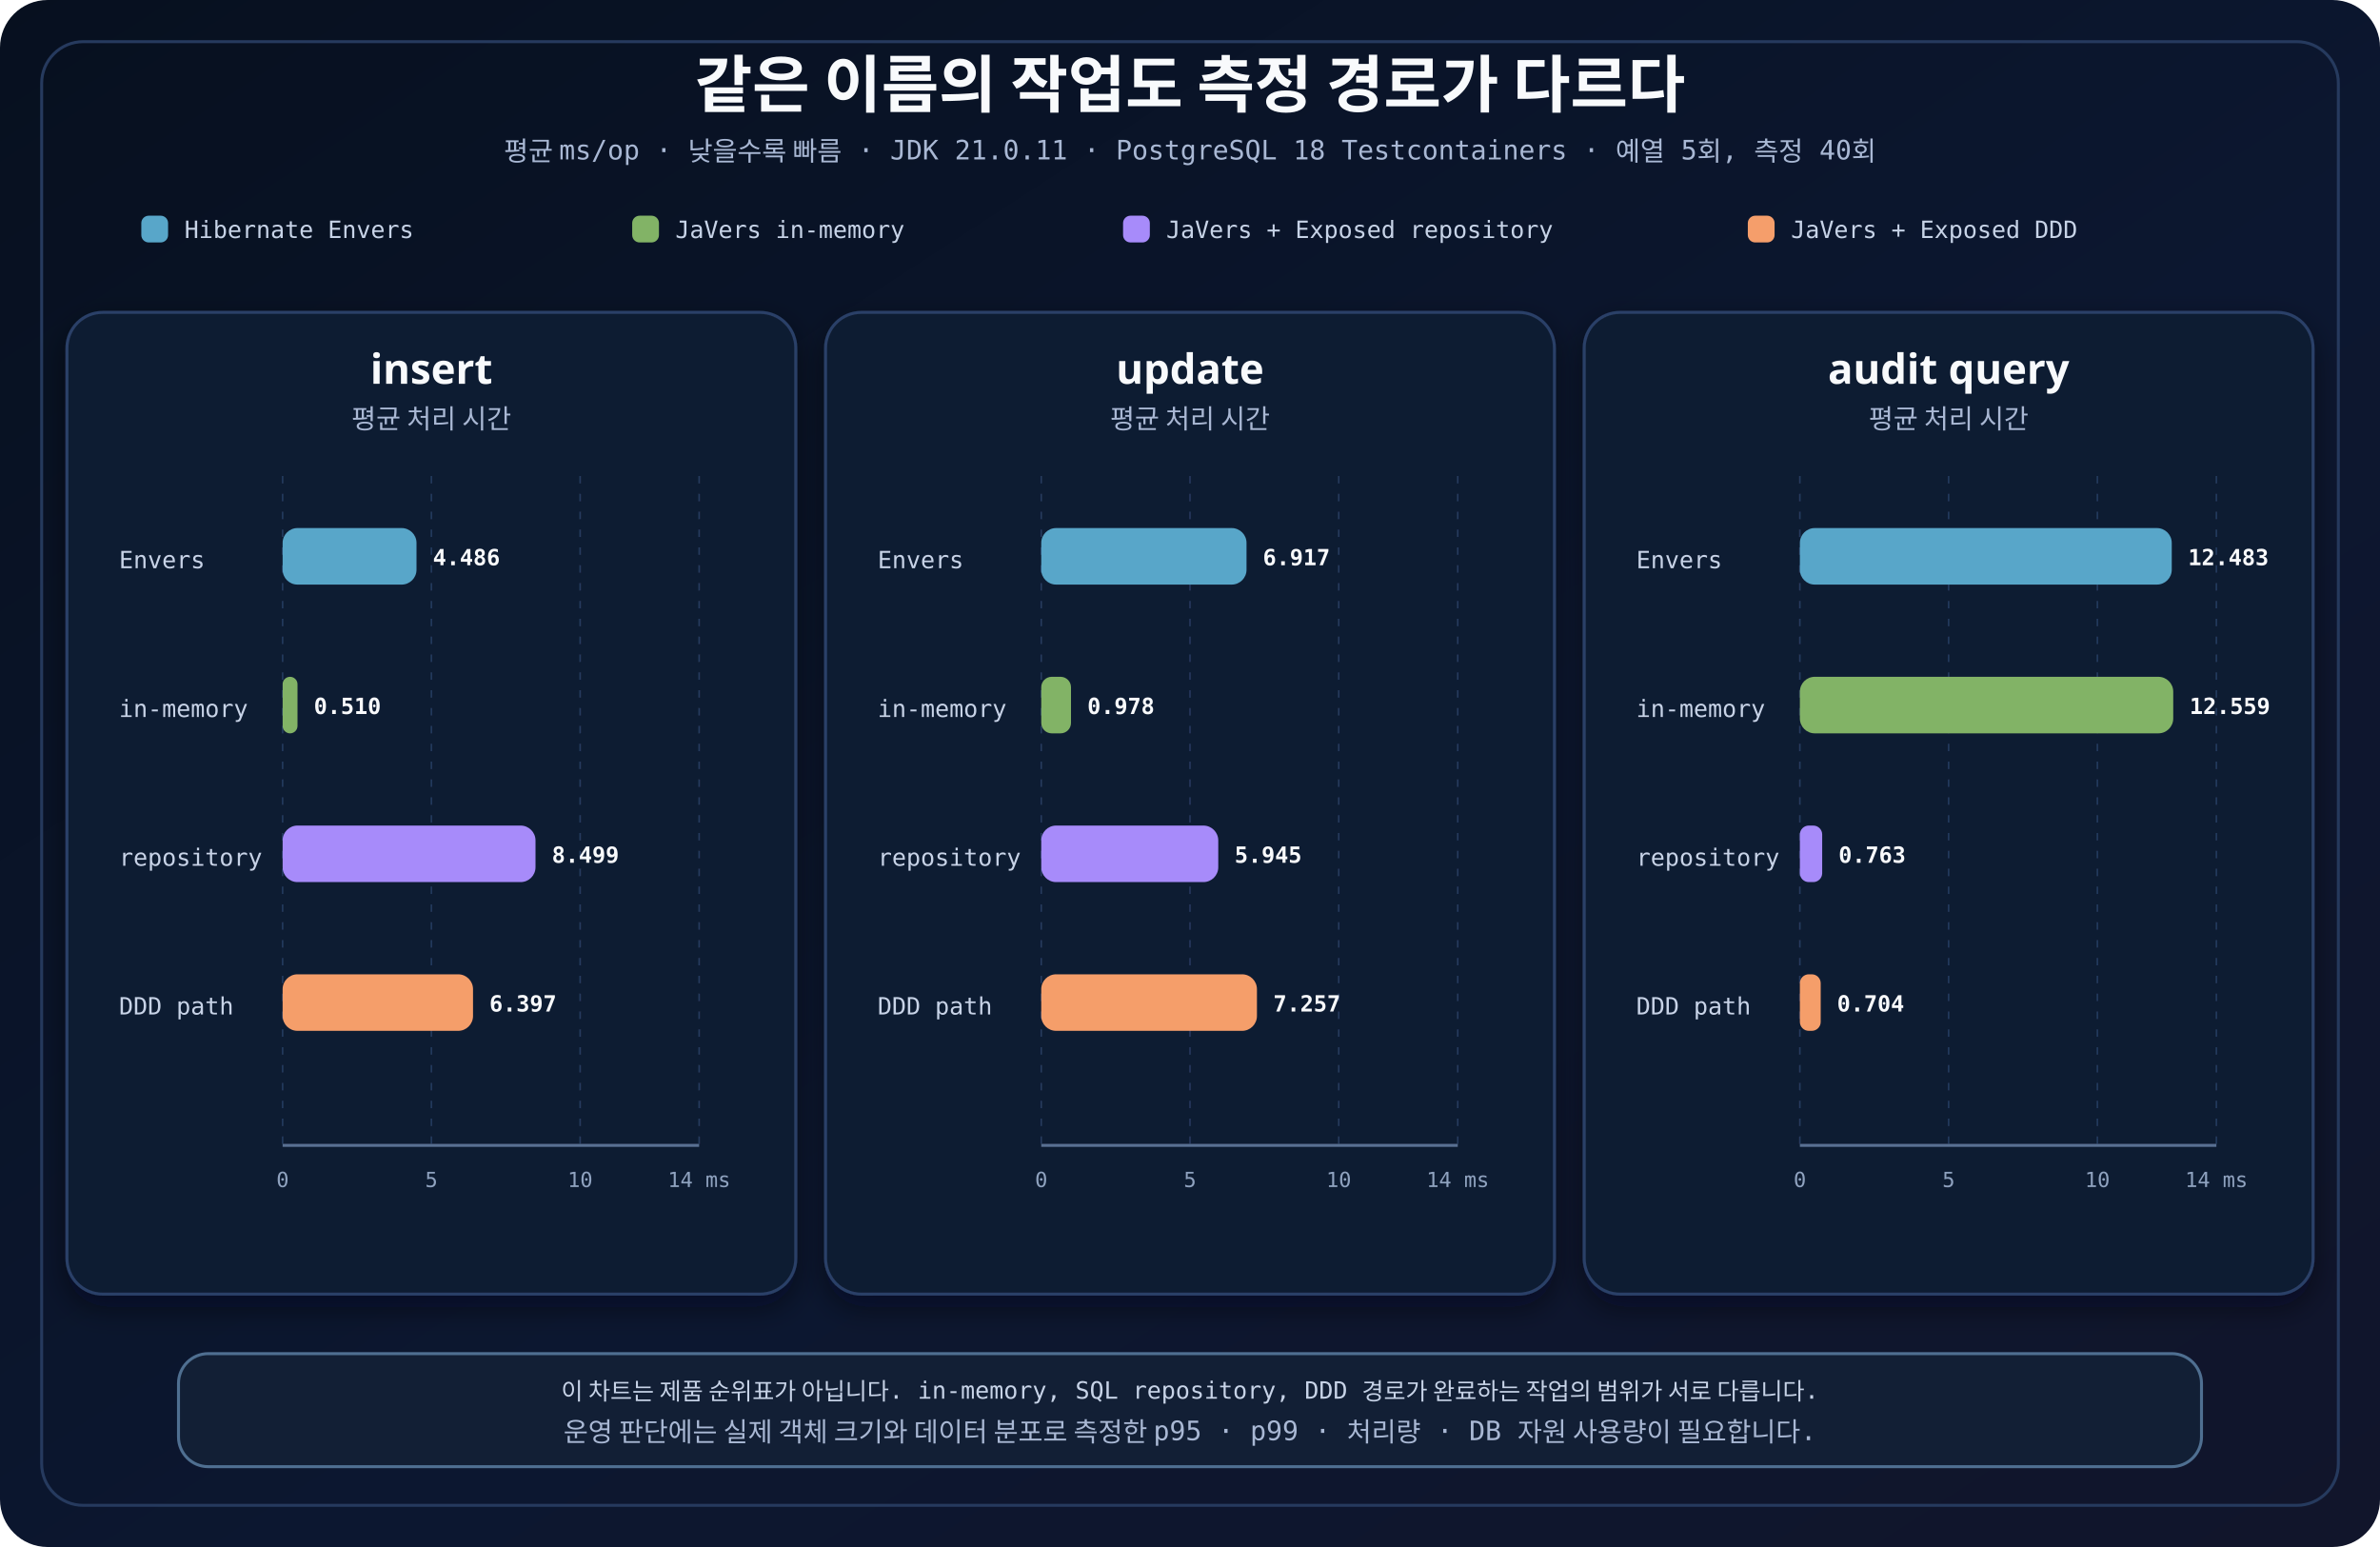
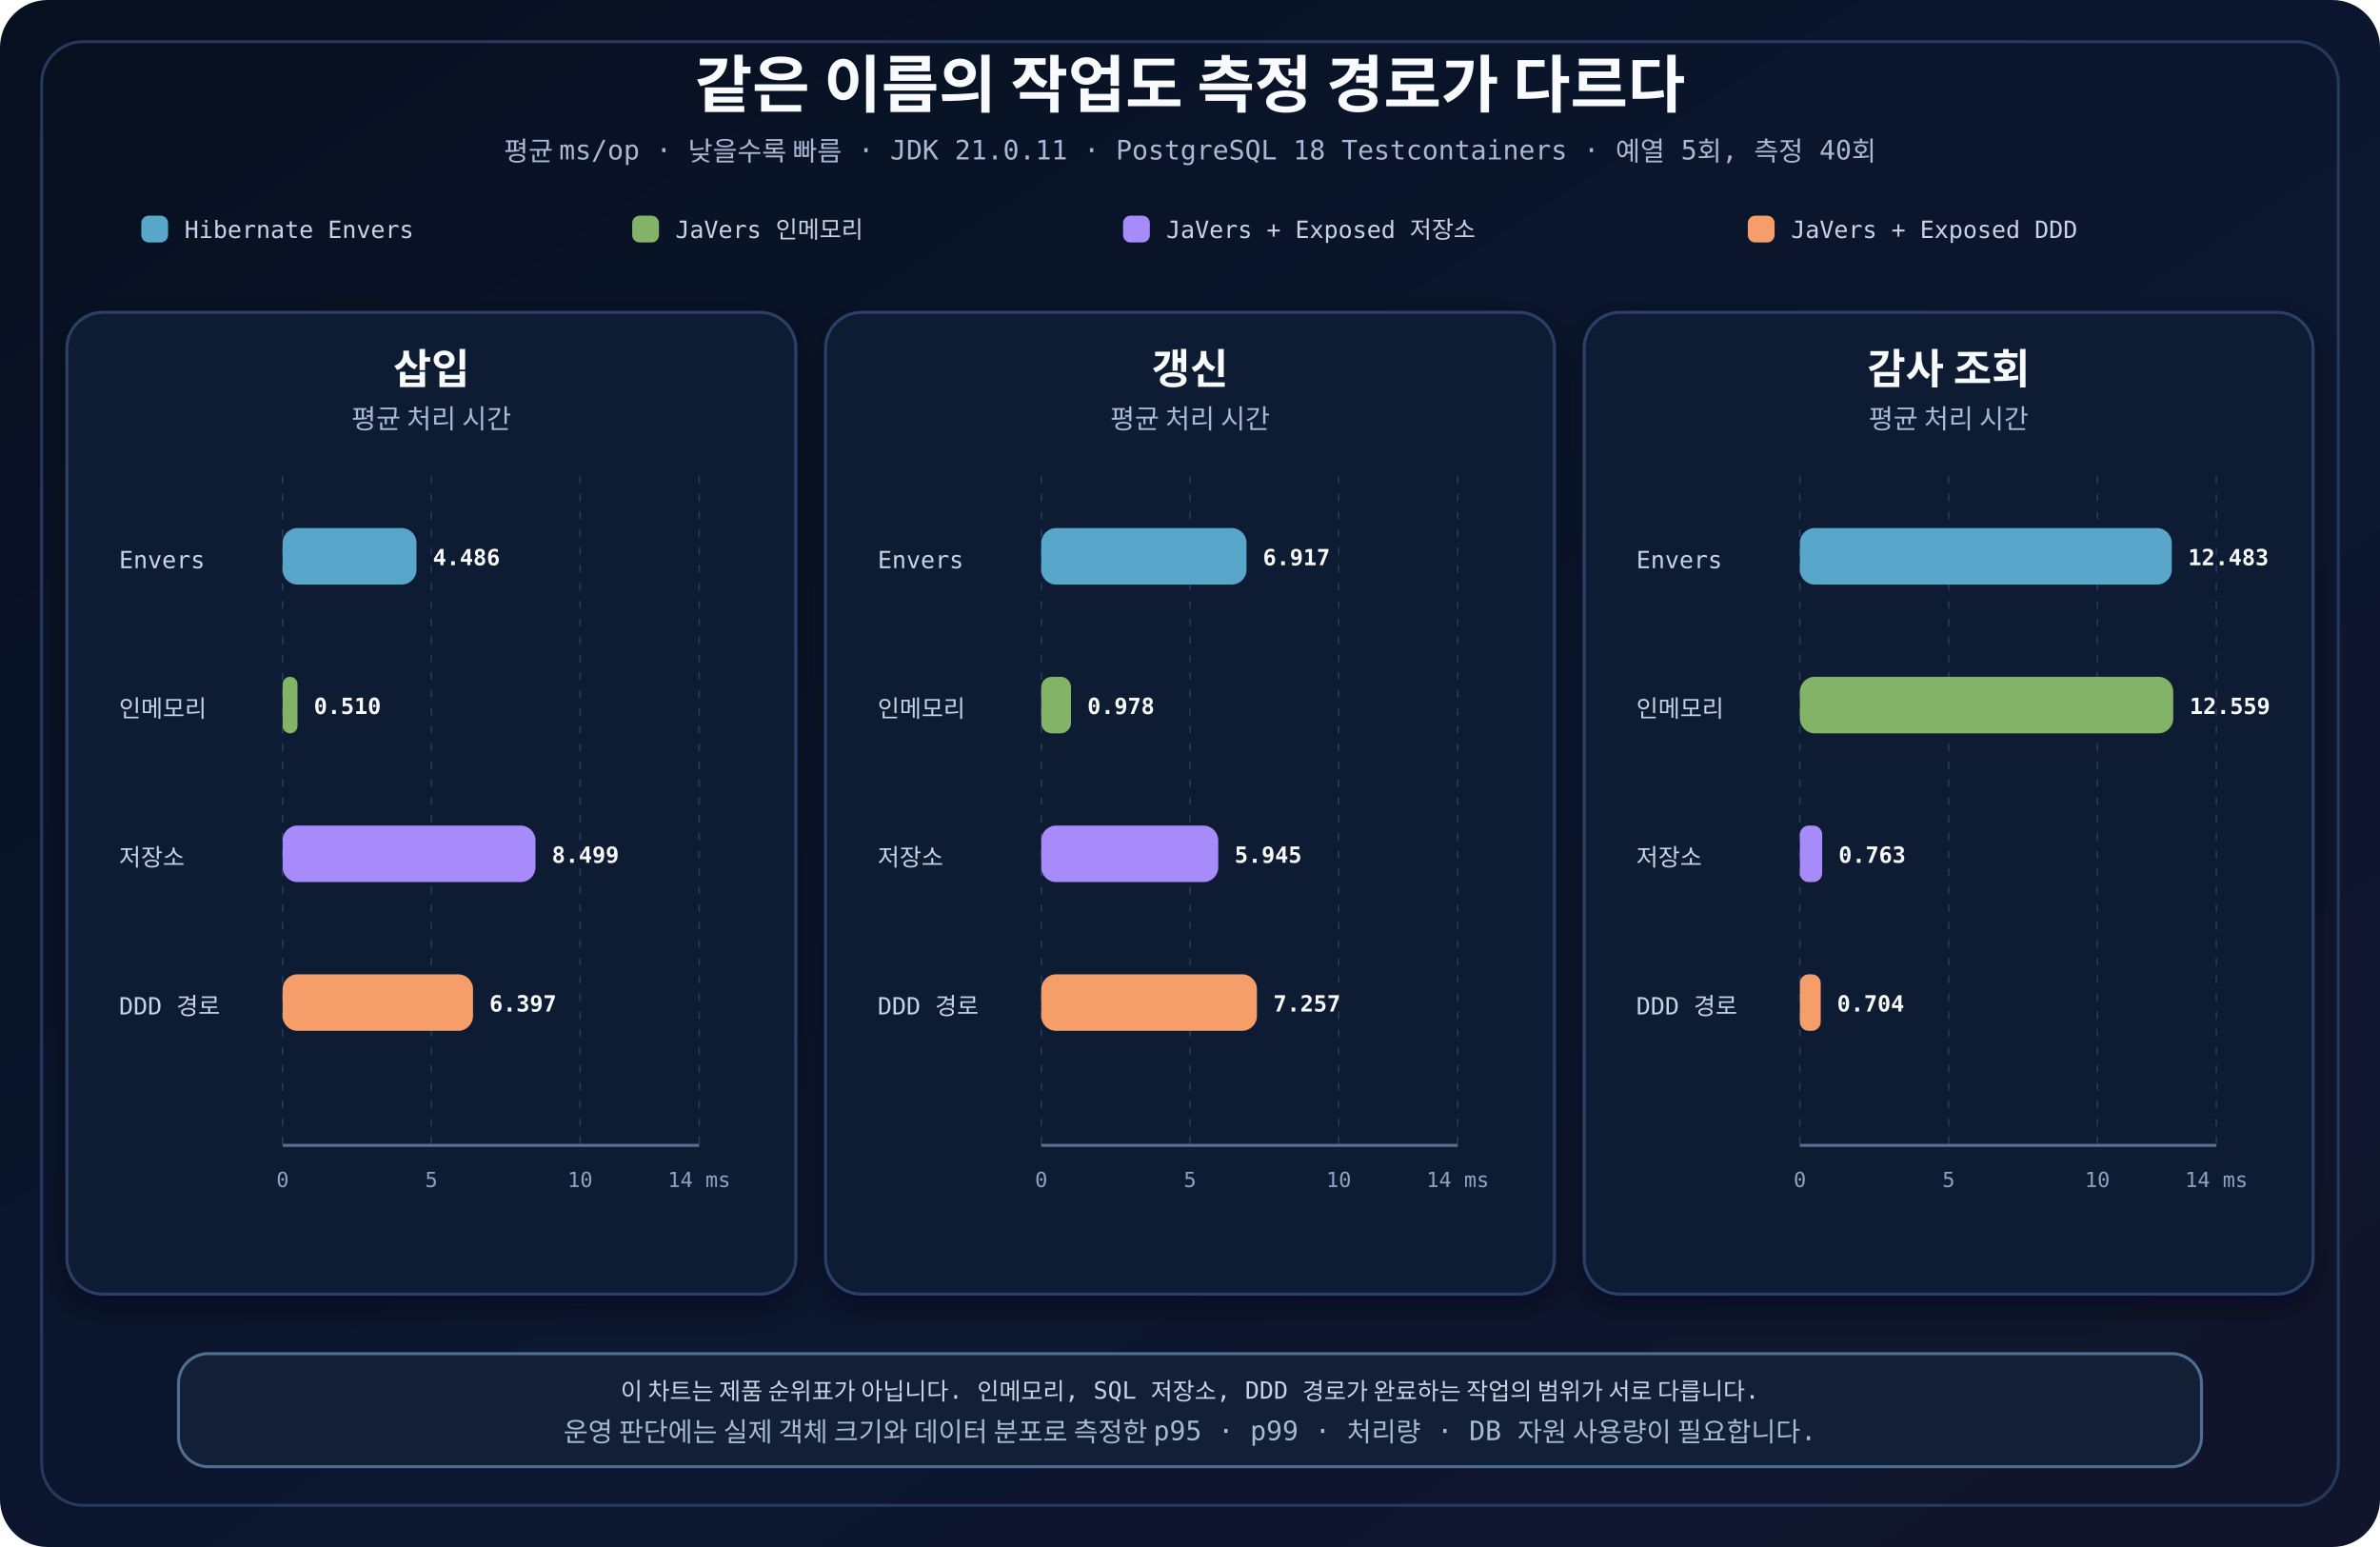
<svg xmlns="http://www.w3.org/2000/svg" width="1600" height="1040" viewBox="0 0 1600 1040" role="img" aria-labelledby="title desc">
  <defs>
    <linearGradient id="canvas" x1="0" y1="0" x2="1" y2="1">
      <stop offset="0" stop-color="#07101f" />
      <stop offset="0.56" stop-color="#0c1730" />
      <stop offset="1" stop-color="#11152b" />
    </linearGradient>
    <filter id="shadow" x="-20%" y="-20%" width="140%" height="150%">
      <feDropShadow dx="0" dy="8" stdDeviation="10" flood-color="#020617" flood-opacity="0.48" />
    </filter>
    <style>
      .title { font-family: 'goorm Sans', 'Architects Daughter', sans-serif; font-size: 42px; font-weight: 700; fill: #f8fafc; }
      .subtitle { font-family: 'goorm Sans Code', 'Comic Mono', monospace; font-size: 18px; fill: #a9b8d4; }
      .panel-title { font-family: 'goorm Sans', 'Architects Daughter', sans-serif; font-size: 28px; font-weight: 700; fill: #f8fafc; }
      .label { font-family: 'goorm Sans Code', 'Comic Mono', monospace; font-size: 16px; fill: #c7d3e7; }
      .value { font-family: 'goorm Sans Code', 'Comic Mono', monospace; font-size: 15px; font-weight: 700; fill: #f8fafc; }
      .tick { font-family: 'goorm Sans Code', 'Comic Mono', monospace; font-size: 14px; fill: #8fa3c0; }
      .note { font-family: 'goorm Sans Code', 'Comic Mono', monospace; font-size: 16px; fill: #c7d3e7; }
      .grid { stroke: #263a5e; stroke-width: 1; stroke-dasharray: 5 7; }
    </style>
  </defs>
  <rect width="1600" height="1040" rx="32" fill="url(#canvas)" />
  <rect x="28" y="28" width="1544" height="984" rx="28" fill="none" stroke="#263a5e" stroke-width="2" />
  <text class="title" x="800" y="72" text-anchor="middle">같은 이름의 작업도 측정 경로가 다르다</text>
  <text class="subtitle" x="800" y="108" text-anchor="middle">평균 ms/op · 낮을수록 빠름 · JDK 21.0.11 · PostgreSQL 18 Testcontainers · 예열 5회, 측정 40회</text>
  <g aria-label="범례">
    <rect x="95" y="145" width="18" height="18" rx="5" fill="#58a6c9" />
    <text class="label" x="124" y="160">Hibernate Envers</text>
    <rect x="425" y="145" width="18" height="18" rx="5" fill="#82b366" />
-     <text class="label" x="454" y="160">JaVers in-memory</text>
+     <text class="label" x="454" y="160">JaVers 인메모리</text>
    <rect x="755" y="145" width="18" height="18" rx="5" fill="#a78bfa" />
-     <text class="label" x="784" y="160">JaVers + Exposed repository</text>
+     <text class="label" x="784" y="160">JaVers + Exposed 저장소</text>
    <rect x="1175" y="145" width="18" height="18" rx="5" fill="#f59e6b" />
    <text class="label" x="1204" y="160">JaVers + Exposed DDD</text>
  </g>
  <g filter="url(#shadow)" aria-label="insert 처리 시간">
    <rect x="45" y="210" width="490" height="660" rx="24" fill="#101d33" stroke="#2b4168" stroke-width="2" />
-     <text class="panel-title" x="290" y="258" text-anchor="middle">insert</text>
+     <text class="panel-title" x="290" y="258" text-anchor="middle">삽입</text>
    <text class="subtitle" x="290" y="288" text-anchor="middle">평균 처리 시간</text>
    <line class="grid" x1="190" y1="320" x2="190" y2="770" />
    <line class="grid" x1="290" y1="320" x2="290" y2="770" />
    <line class="grid" x1="390" y1="320" x2="390" y2="770" />
    <line class="grid" x1="470" y1="320" x2="470" y2="770" />
    <text class="label" x="80" y="382">Envers</text>
    <rect x="190" y="355" width="90" height="38" rx="10" fill="#58a6c9" />
    <text class="value" x="291" y="380">4.486</text>
-     <text class="label" x="80" y="482">in-memory</text>
+     <text class="label" x="80" y="482">인메모리</text>
    <rect x="190" y="455" width="10" height="38" rx="5" fill="#82b366" />
    <text class="value" x="211" y="480">0.510</text>
-     <text class="label" x="80" y="582">repository</text>
+     <text class="label" x="80" y="582">저장소</text>
    <rect x="190" y="555" width="170" height="38" rx="10" fill="#a78bfa" />
    <text class="value" x="371" y="580">8.499</text>
-     <text class="label" x="80" y="682">DDD path</text>
+     <text class="label" x="80" y="682">DDD 경로</text>
    <rect x="190" y="655" width="128" height="38" rx="10" fill="#f59e6b" />
    <text class="value" x="329" y="680">6.397</text>
    <line x1="190" y1="770" x2="470" y2="770" stroke="#587092" stroke-width="2" />
    <text class="tick" x="190" y="798" text-anchor="middle">0</text>
    <text class="tick" x="290" y="798" text-anchor="middle">5</text>
    <text class="tick" x="390" y="798" text-anchor="middle">10</text>
    <text class="tick" x="470" y="798" text-anchor="middle">14 ms</text>
  </g>
  <g filter="url(#shadow)" aria-label="update 처리 시간">
    <rect x="555" y="210" width="490" height="660" rx="24" fill="#101d33" stroke="#2b4168" stroke-width="2" />
-     <text class="panel-title" x="800" y="258" text-anchor="middle">update</text>
+     <text class="panel-title" x="800" y="258" text-anchor="middle">갱신</text>
    <text class="subtitle" x="800" y="288" text-anchor="middle">평균 처리 시간</text>
    <line class="grid" x1="700" y1="320" x2="700" y2="770" />
    <line class="grid" x1="800" y1="320" x2="800" y2="770" />
    <line class="grid" x1="900" y1="320" x2="900" y2="770" />
    <line class="grid" x1="980" y1="320" x2="980" y2="770" />
    <text class="label" x="590" y="382">Envers</text>
    <rect x="700" y="355" width="138" height="38" rx="10" fill="#58a6c9" />
    <text class="value" x="849" y="380">6.917</text>
-     <text class="label" x="590" y="482">in-memory</text>
+     <text class="label" x="590" y="482">인메모리</text>
    <rect x="700" y="455" width="20" height="38" rx="7" fill="#82b366" />
    <text class="value" x="731" y="480">0.978</text>
-     <text class="label" x="590" y="582">repository</text>
+     <text class="label" x="590" y="582">저장소</text>
    <rect x="700" y="555" width="119" height="38" rx="10" fill="#a78bfa" />
    <text class="value" x="830" y="580">5.945</text>
-     <text class="label" x="590" y="682">DDD path</text>
+     <text class="label" x="590" y="682">DDD 경로</text>
    <rect x="700" y="655" width="145" height="38" rx="10" fill="#f59e6b" />
    <text class="value" x="856" y="680">7.257</text>
    <line x1="700" y1="770" x2="980" y2="770" stroke="#587092" stroke-width="2" />
    <text class="tick" x="700" y="798" text-anchor="middle">0</text>
    <text class="tick" x="800" y="798" text-anchor="middle">5</text>
    <text class="tick" x="900" y="798" text-anchor="middle">10</text>
    <text class="tick" x="980" y="798" text-anchor="middle">14 ms</text>
  </g>
  <g filter="url(#shadow)" aria-label="audit query 처리 시간">
    <rect x="1065" y="210" width="490" height="660" rx="24" fill="#101d33" stroke="#2b4168" stroke-width="2" />
-     <text class="panel-title" x="1310" y="258" text-anchor="middle">audit query</text>
+     <text class="panel-title" x="1310" y="258" text-anchor="middle">감사 조회</text>
    <text class="subtitle" x="1310" y="288" text-anchor="middle">평균 처리 시간</text>
    <line class="grid" x1="1210" y1="320" x2="1210" y2="770" />
    <line class="grid" x1="1310" y1="320" x2="1310" y2="770" />
    <line class="grid" x1="1410" y1="320" x2="1410" y2="770" />
    <line class="grid" x1="1490" y1="320" x2="1490" y2="770" />
    <text class="label" x="1100" y="382">Envers</text>
    <rect x="1210" y="355" width="250" height="38" rx="10" fill="#58a6c9" />
    <text class="value" x="1471" y="380">12.483</text>
-     <text class="label" x="1100" y="482">in-memory</text>
+     <text class="label" x="1100" y="482">인메모리</text>
    <rect x="1210" y="455" width="251" height="38" rx="10" fill="#82b366" />
    <text class="value" x="1472" y="480">12.559</text>
-     <text class="label" x="1100" y="582">repository</text>
+     <text class="label" x="1100" y="582">저장소</text>
    <rect x="1210" y="555" width="15" height="38" rx="6" fill="#a78bfa" />
    <text class="value" x="1236" y="580">0.763</text>
-     <text class="label" x="1100" y="682">DDD path</text>
+     <text class="label" x="1100" y="682">DDD 경로</text>
    <rect x="1210" y="655" width="14" height="38" rx="6" fill="#f59e6b" />
    <text class="value" x="1235" y="680">0.704</text>
    <line x1="1210" y1="770" x2="1490" y2="770" stroke="#587092" stroke-width="2" />
    <text class="tick" x="1210" y="798" text-anchor="middle">0</text>
    <text class="tick" x="1310" y="798" text-anchor="middle">5</text>
    <text class="tick" x="1410" y="798" text-anchor="middle">10</text>
    <text class="tick" x="1490" y="798" text-anchor="middle">14 ms</text>
  </g>
  <rect x="120" y="910" width="1360" height="76" rx="20" fill="#121f35" stroke="#4f6f91" stroke-width="2" />
-   <text class="note" x="800" y="941" text-anchor="middle">이 차트는 제품 순위표가 아닙니다. in-memory, SQL repository, DDD 경로가 완료하는 작업의 범위가 서로 다릅니다.</text>
+   <text class="note" x="800" y="941" text-anchor="middle">이 차트는 제품 순위표가 아닙니다. 인메모리, SQL 저장소, DDD 경로가 완료하는 작업의 범위가 서로 다릅니다.</text>
  <text class="subtitle" x="800" y="969" text-anchor="middle">운영 판단에는 실제 객체 크기와 데이터 분포로 측정한 p95 · p99 · 처리량 · DB 자원 사용량이 필요합니다.</text>
</svg>
